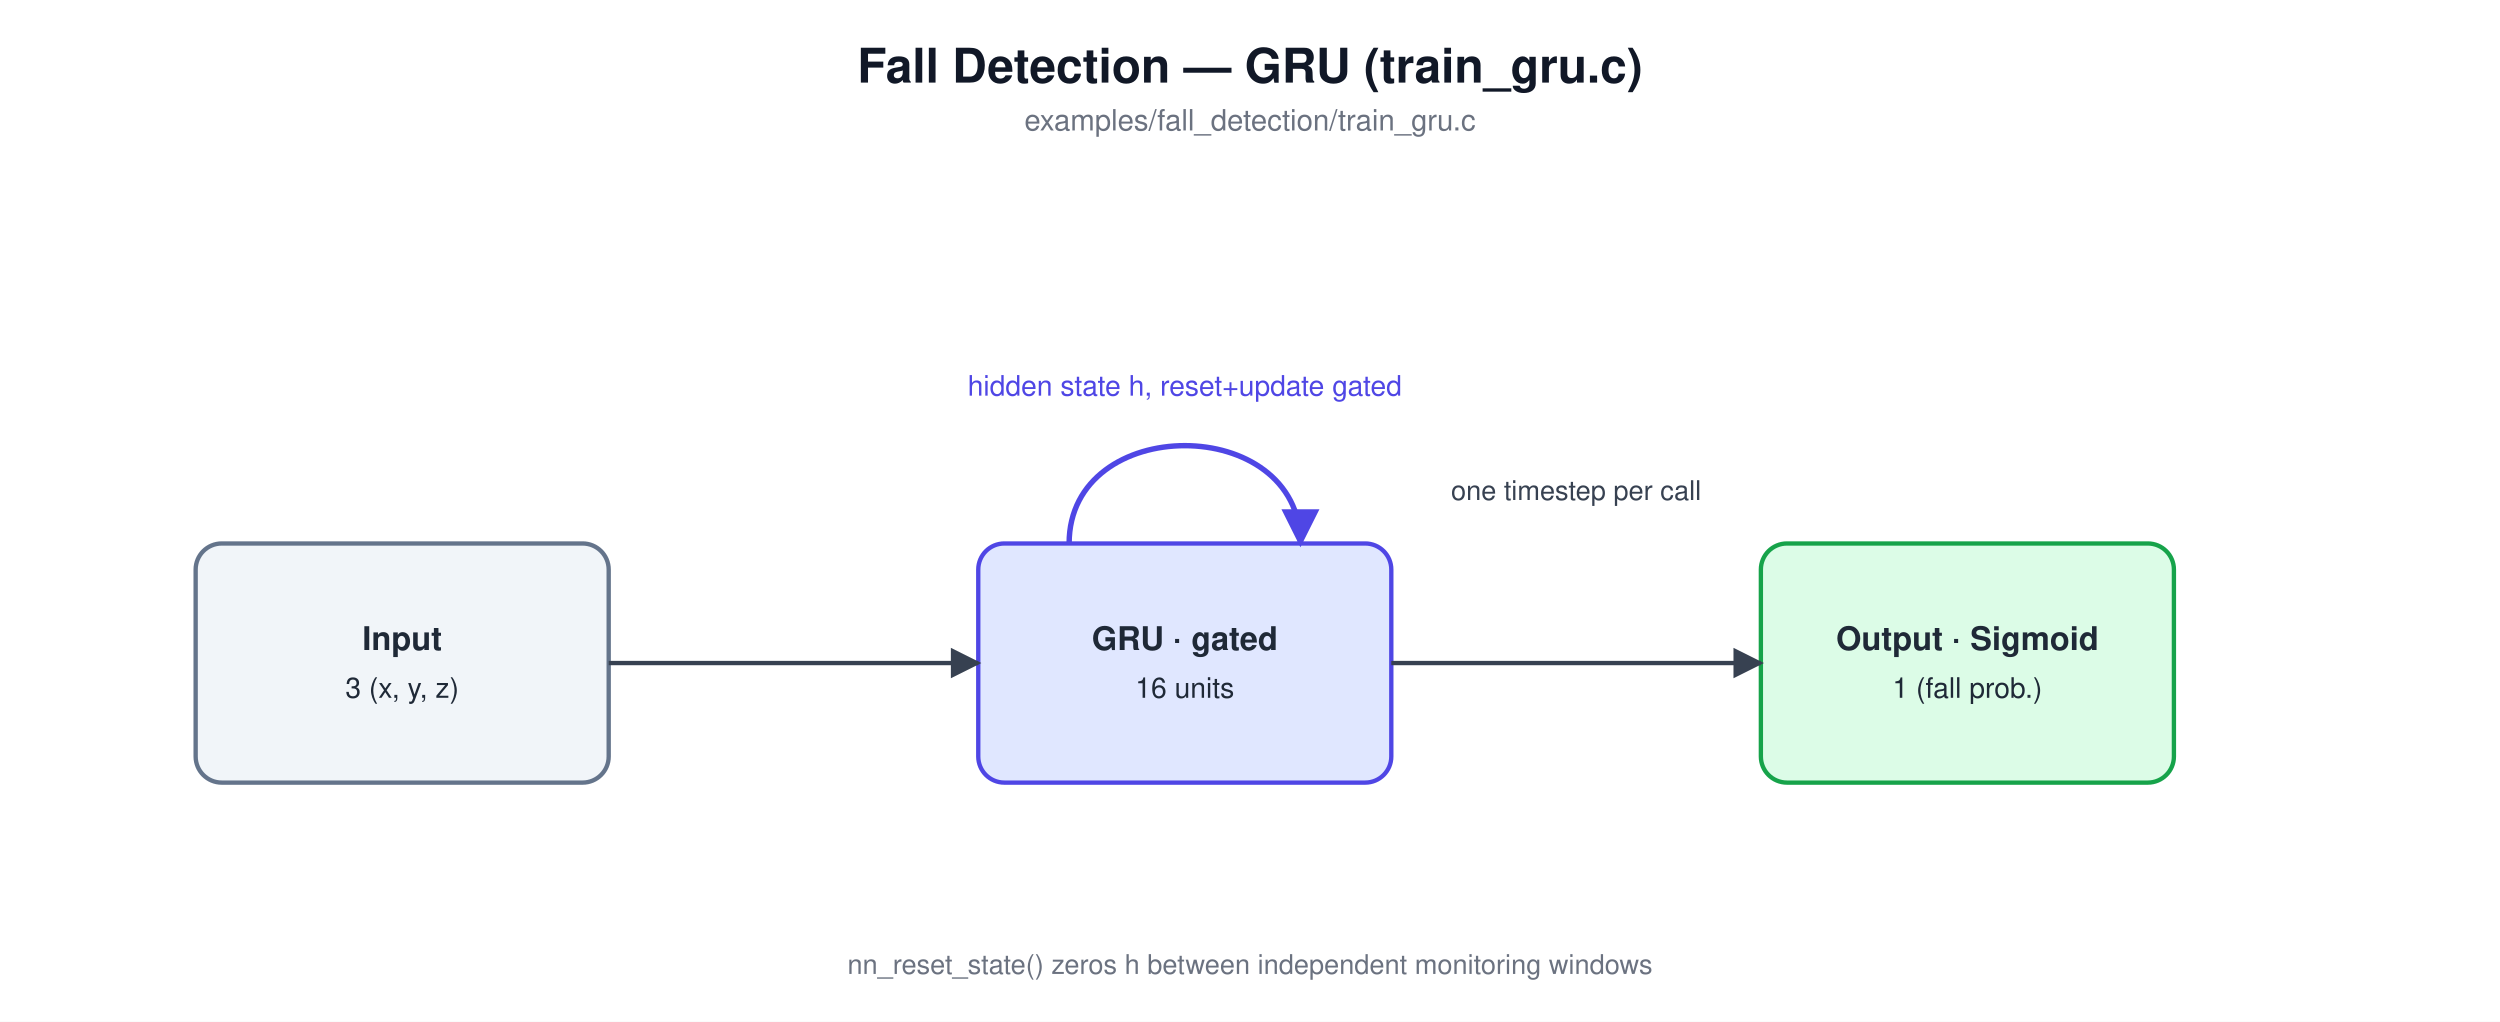
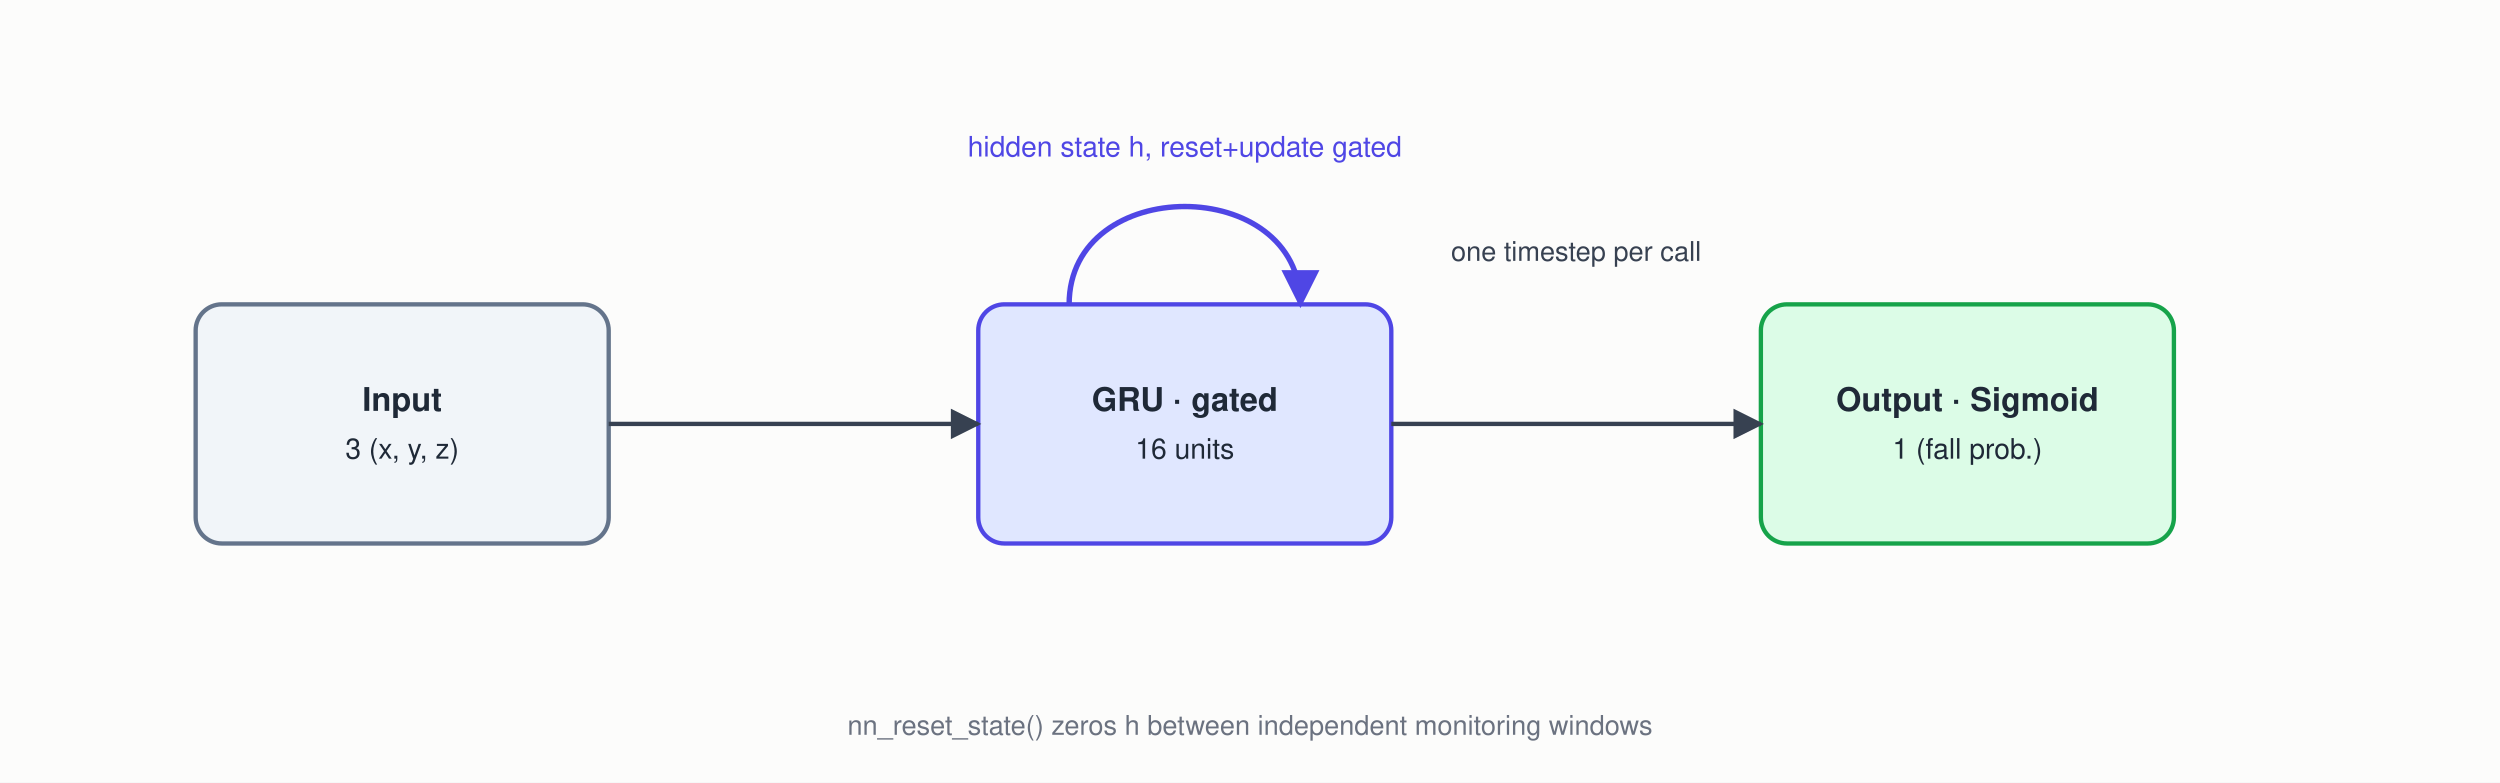
- <svg xmlns="http://www.w3.org/2000/svg" viewBox="0 0 1150 470" width="1150" height="470">
+ <svg xmlns="http://www.w3.org/2000/svg" viewBox="0 110 1150 360" width="1150" height="360">
  <defs>
    <marker id="arrow" viewBox="0 0 10 10" refX="9" refY="5" markerWidth="7" markerHeight="7" orient="auto-start-reverse">
      <path d="M0,0 L10,5 L0,10 z" fill="#374151" />
    </marker>
    <marker id="arrow-orange" viewBox="0 0 10 10" refX="9" refY="5" markerWidth="7" markerHeight="7" orient="auto-start-reverse">
      <path d="M0,0 L10,5 L0,10 z" fill="#ea580c" />
    </marker>
    <marker id="arrow-pink" viewBox="0 0 10 10" refX="9" refY="5" markerWidth="7" markerHeight="7" orient="auto-start-reverse">
      <path d="M0,0 L10,5 L0,10 z" fill="#db2777" />
    </marker>
    <marker id="arrow-indigo" viewBox="0 0 10 10" refX="9" refY="5" markerWidth="7" markerHeight="7" orient="auto-start-reverse">
      <path d="M0,0 L10,5 L0,10 z" fill="#4f46e5" />
    </marker>
  </defs>
-   <rect x="0" y="0" width="1150" height="470" fill="#ffffff" />
-   <text x="575.0" y="38" text-anchor="middle" font-family="'Segoe UI', Helvetica, Arial, sans-serif" font-size="22" font-weight="700" fill="#111827">Fall Detection — GRU (train_gru.c)</text>
-   <text x="575.0" y="60" text-anchor="middle" font-family="'Segoe UI', Helvetica, Arial, sans-serif" font-size="13.5" fill="#6b7280">examples/fall_detection/train_gru.c</text>
+   <rect x="0" y="0" width="1150" height="470" fill="#fcfcfb" />
  <rect x="90" y="250" width="190" height="110" rx="12" fill="#f1f5f9" stroke="#64748b" stroke-width="2" />
  <text x="185.0" y="299.0" text-anchor="middle" font-family="'Segoe UI', Helvetica, Arial, sans-serif" font-size="15" font-weight="600" fill="#1f2937">Input</text>
  <text x="185.0" y="321.0" text-anchor="middle" font-family="'Segoe UI', Helvetica, Arial, sans-serif" font-size="13" fill="#1f2937">3 (x, y, z)</text>
  <rect x="450" y="250" width="190" height="110" rx="12" fill="#e0e7ff" stroke="#4f46e5" stroke-width="2" />
  <text x="545.0" y="299.0" text-anchor="middle" font-family="'Segoe UI', Helvetica, Arial, sans-serif" font-size="15" font-weight="600" fill="#1f2937">GRU · gated</text>
  <text x="545.0" y="321.0" text-anchor="middle" font-family="'Segoe UI', Helvetica, Arial, sans-serif" font-size="13" fill="#1f2937">16 units</text>
  <rect x="810" y="250" width="190" height="110" rx="12" fill="#dcfce7" stroke="#16a34a" stroke-width="2" />
  <text x="905.0" y="299.0" text-anchor="middle" font-family="'Segoe UI', Helvetica, Arial, sans-serif" font-size="15" font-weight="600" fill="#1f2937">Output · Sigmoid</text>
  <text x="905.0" y="321.0" text-anchor="middle" font-family="'Segoe UI', Helvetica, Arial, sans-serif" font-size="13" fill="#1f2937">1 (fall prob.)</text>
  <line x1="280" y1="305.0" x2="450" y2="305.0" stroke="#374151" stroke-width="2" marker-end="url(#arrow)" />
  <line x1="640" y1="305.0" x2="810" y2="305.0" stroke="#374151" stroke-width="2" marker-end="url(#arrow)" />
  <text x="725.0" y="230" text-anchor="middle" font-family="'Segoe UI', Helvetica, Arial, sans-serif" font-size="12.5" fill="#374151">one timestep per call</text>
  <path d="M 491.8 250 C 491.8 190, 598.2 190, 598.2 250" fill="none" stroke="#4f46e5" stroke-width="2.5" marker-end="url(#arrow-indigo)" />
  <text x="545.0" y="182" text-anchor="middle" font-family="'Segoe UI', Helvetica, Arial, sans-serif" font-size="13" fill="#4f46e5">hidden state h, reset+update gated</text>
  <text x="575.0" y="448" text-anchor="middle" font-family="'Segoe UI', Helvetica, Arial, sans-serif" font-size="12.5" fill="#6b7280">nn_reset_state() zeros h between independent monitoring windows</text>
</svg>
